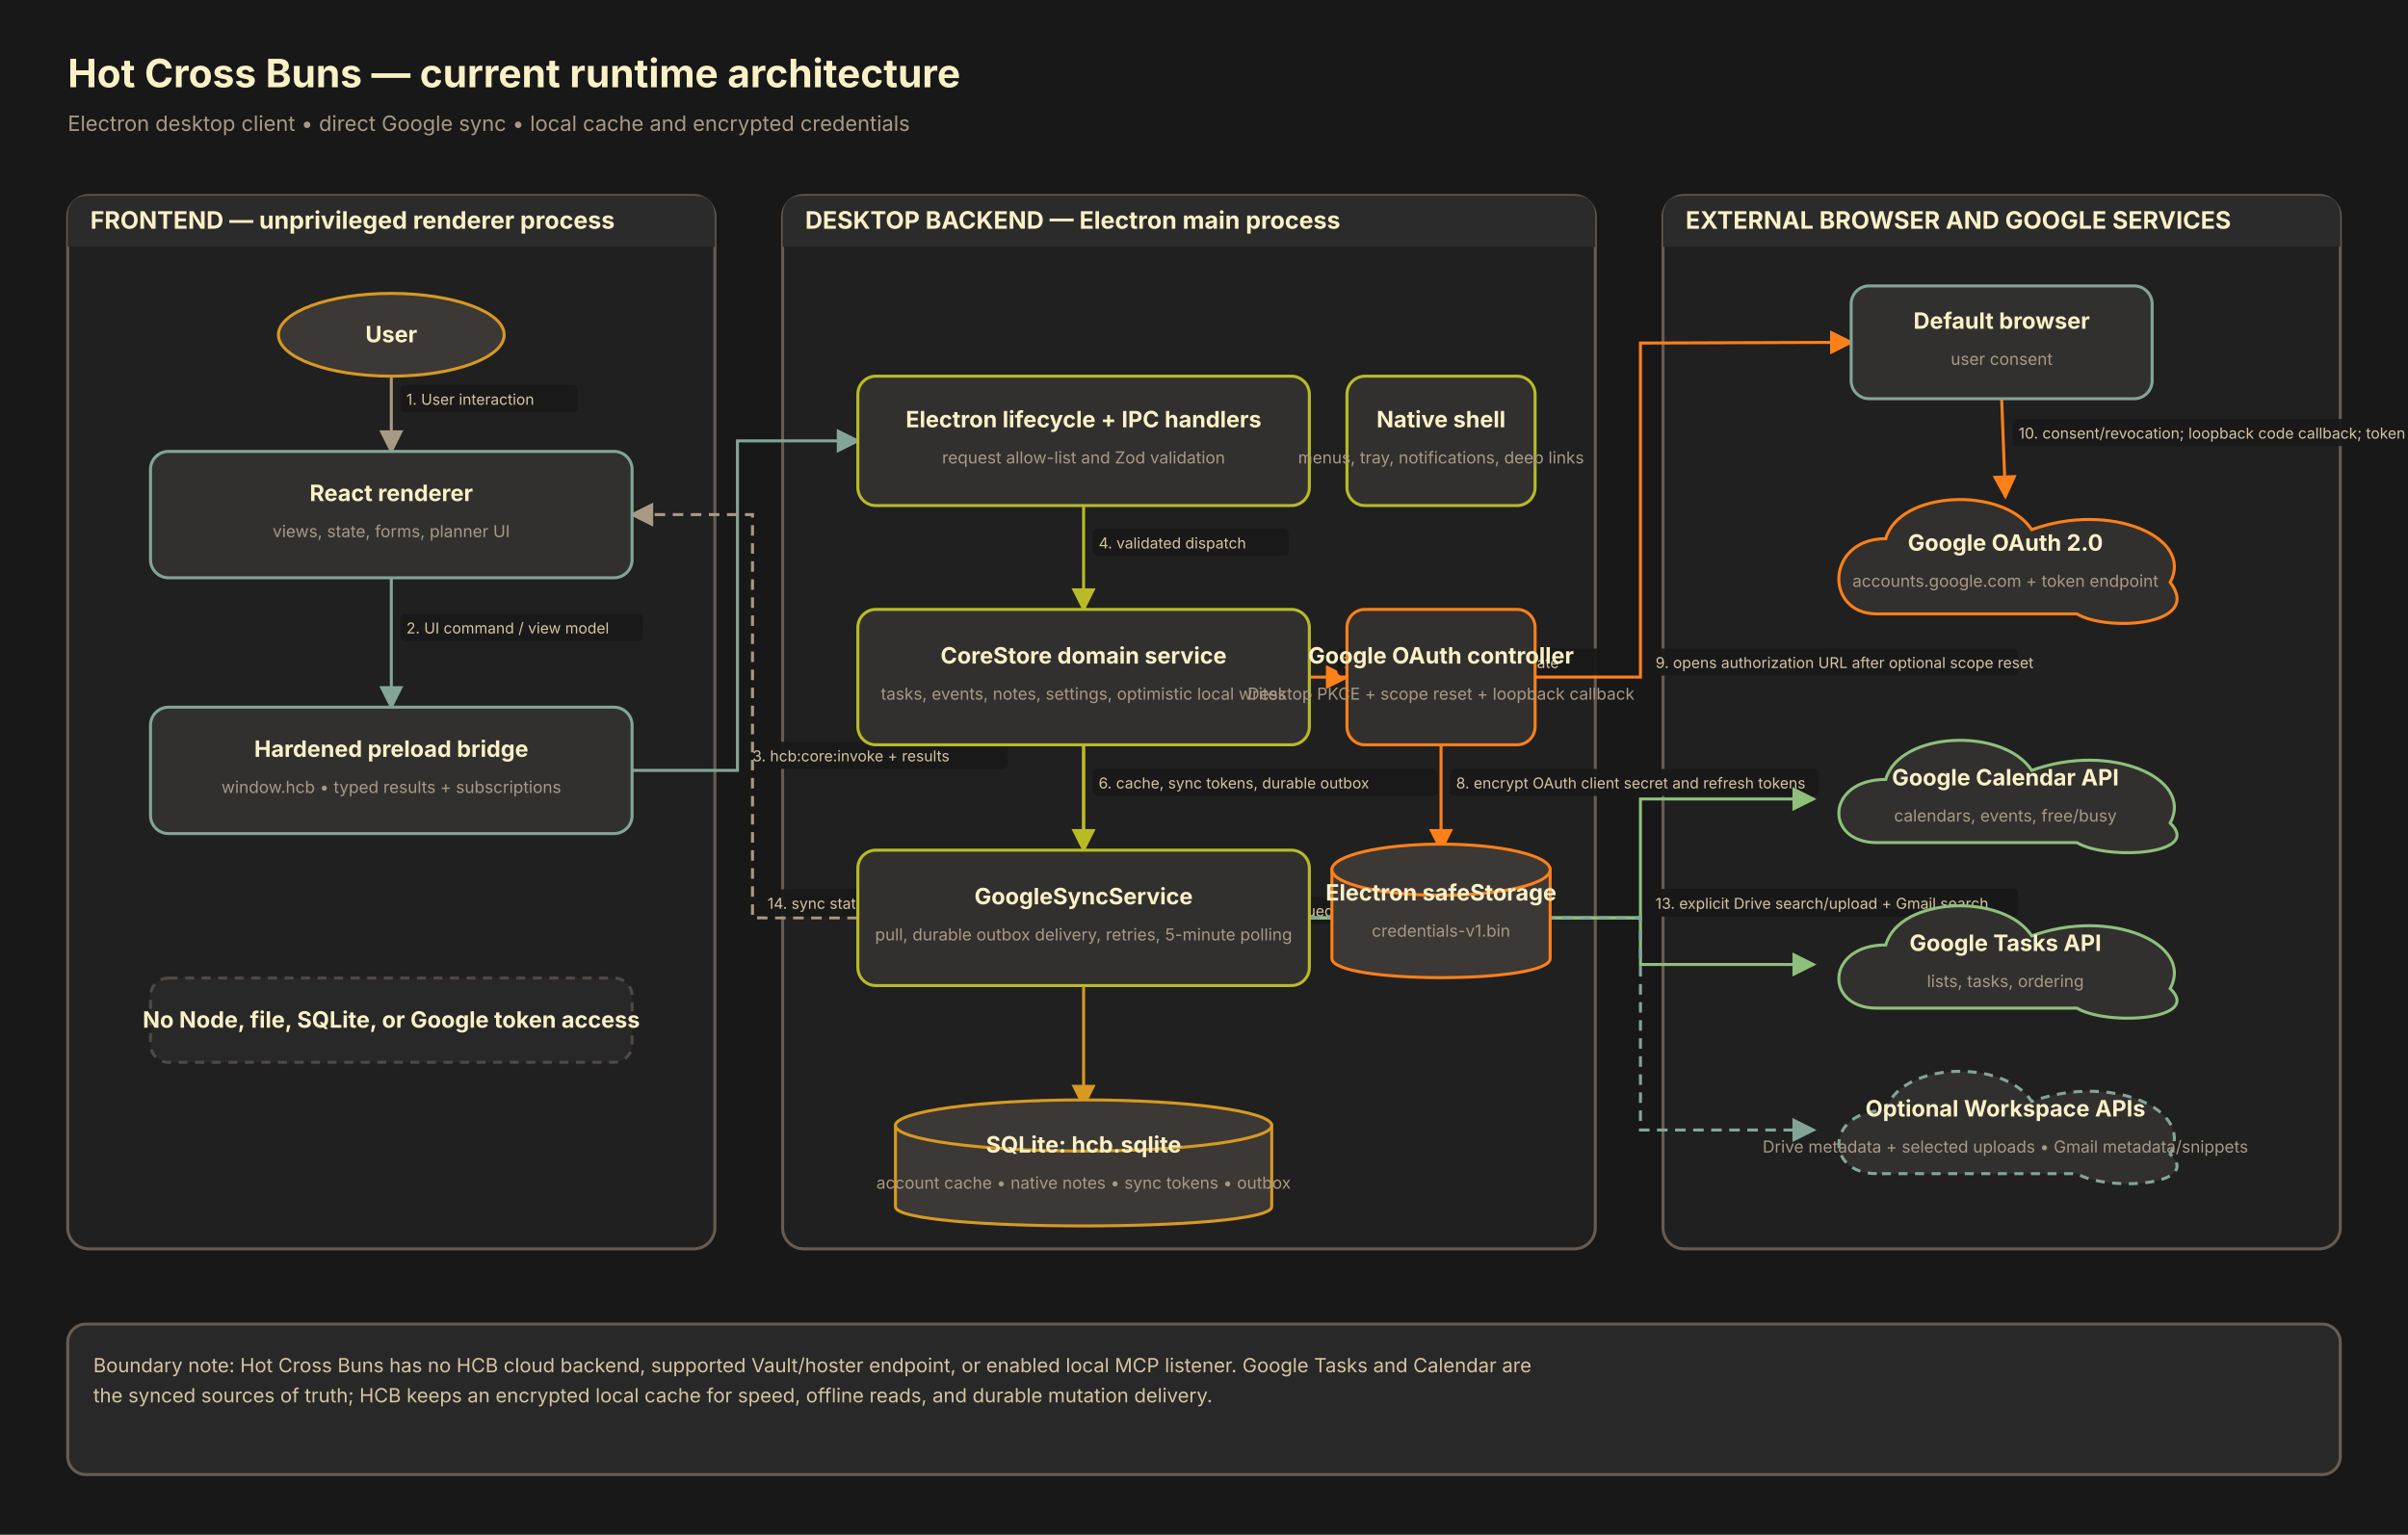
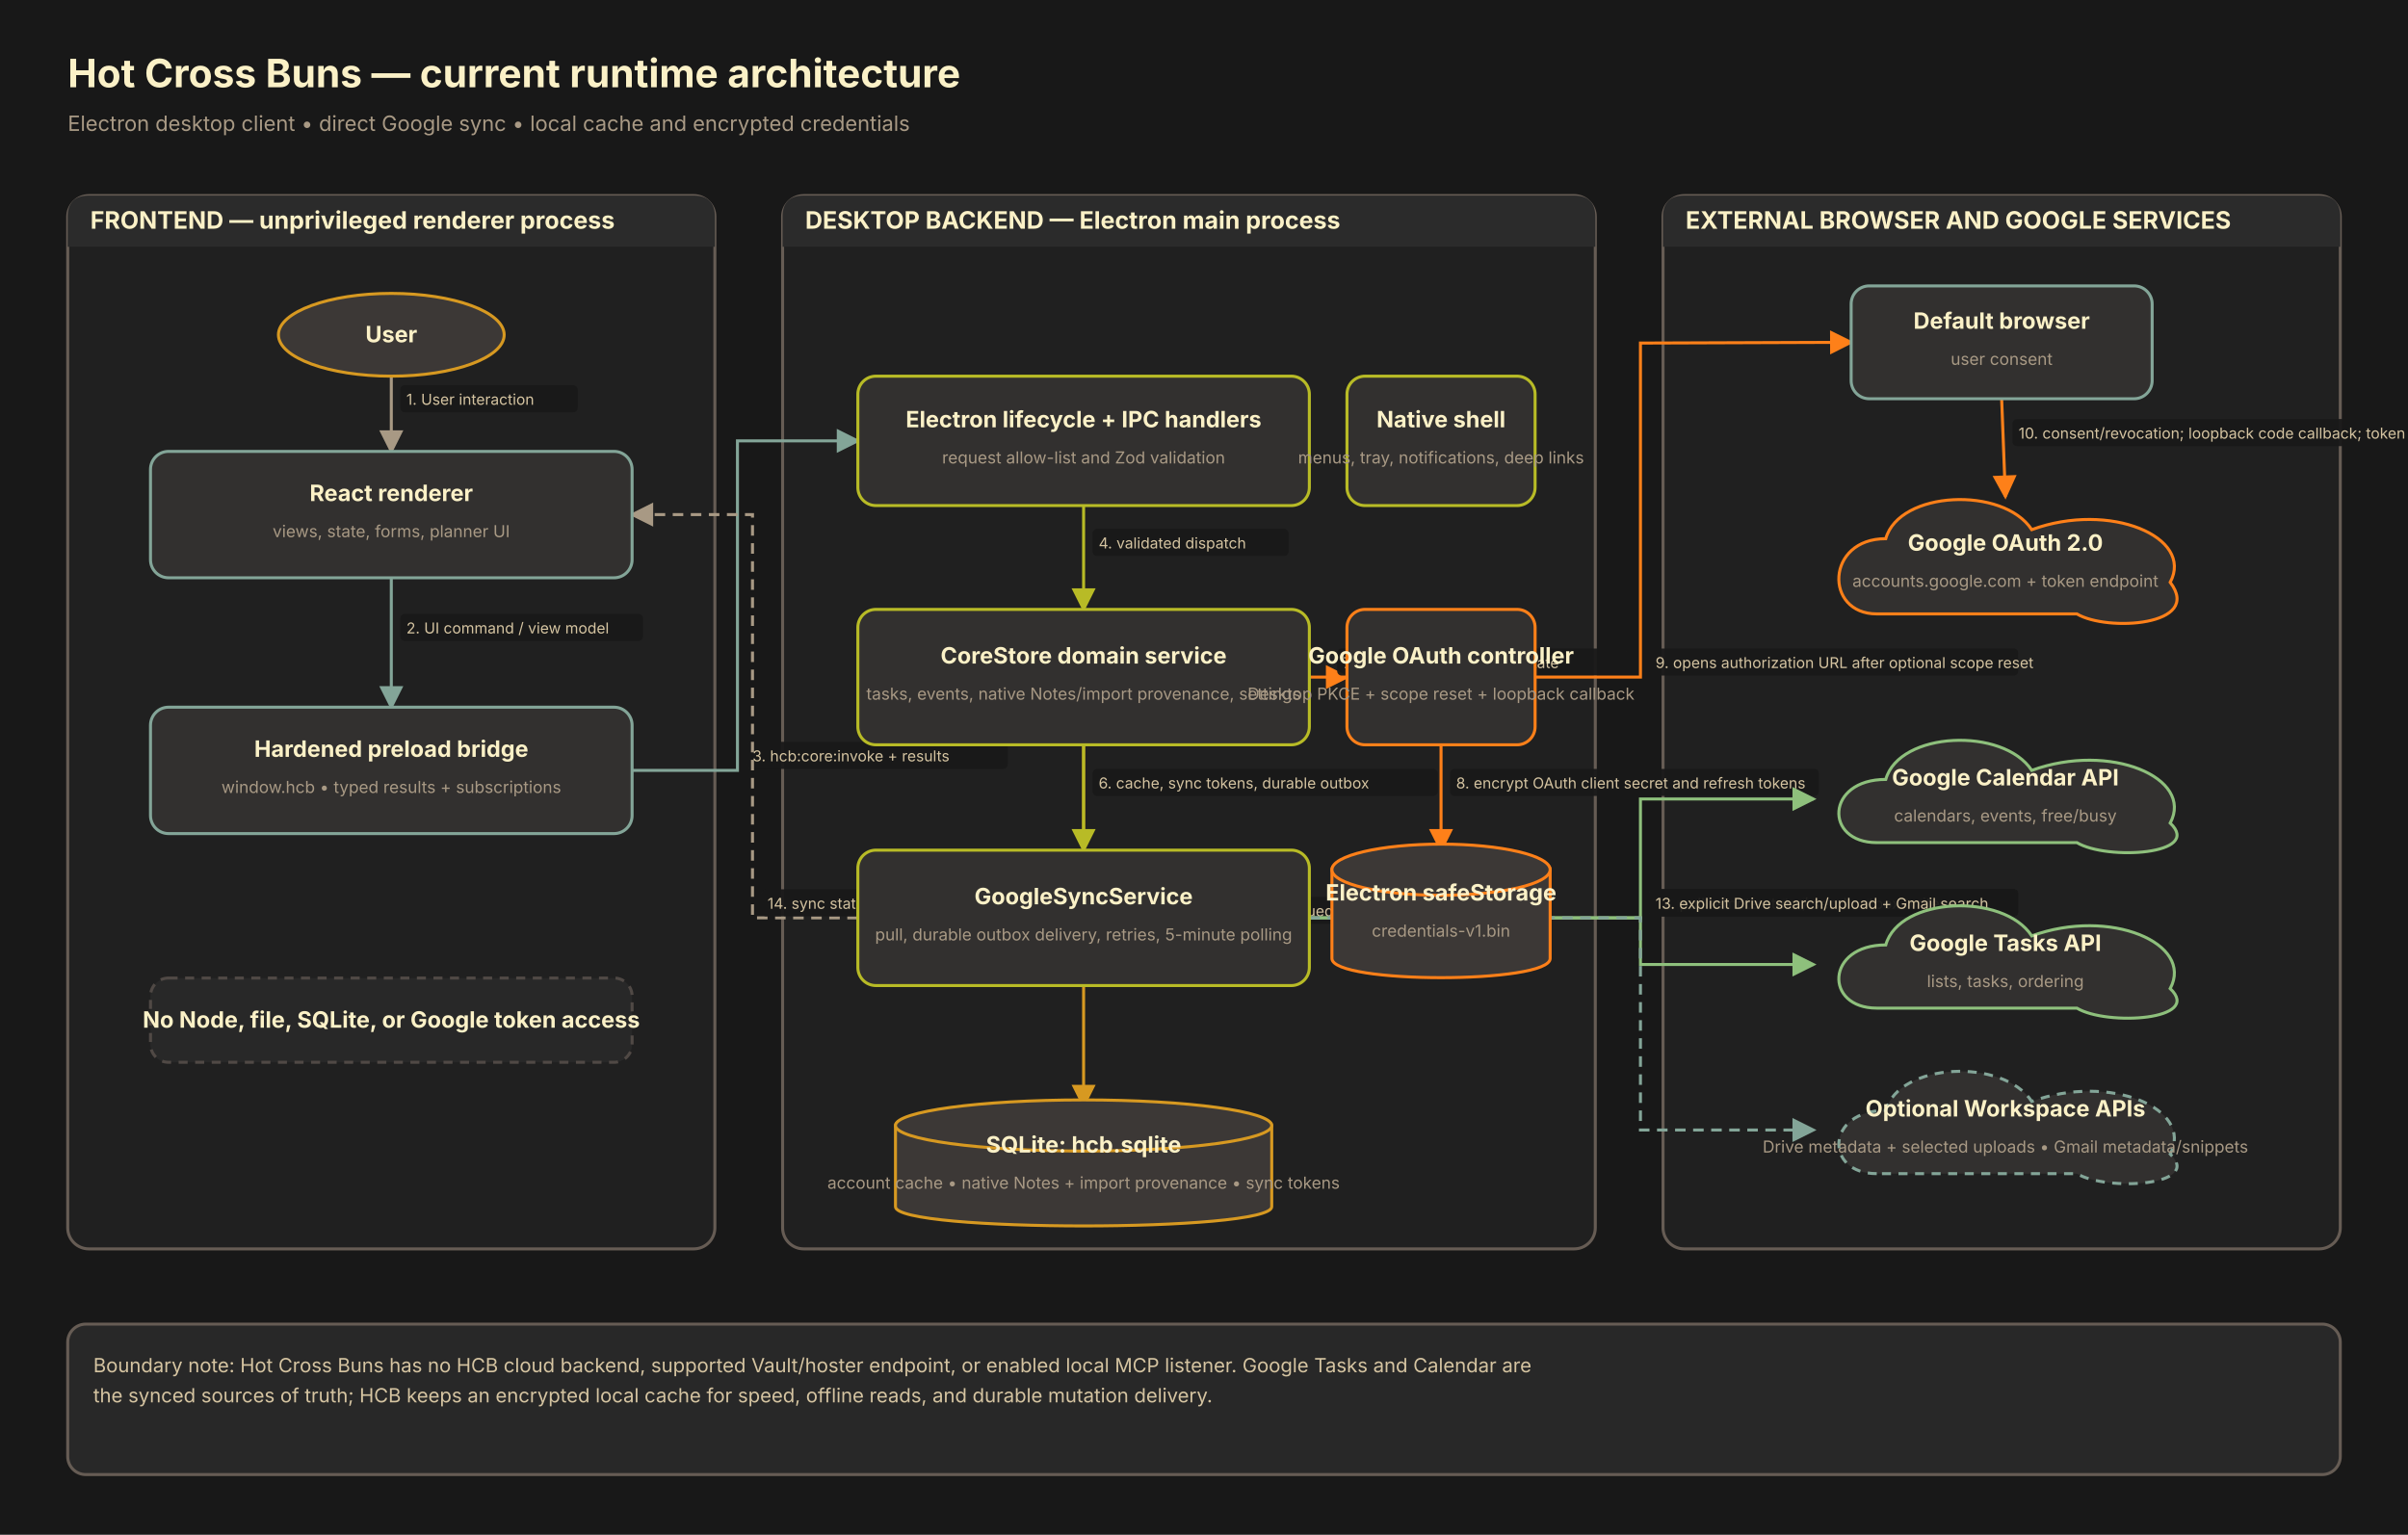
<svg xmlns="http://www.w3.org/2000/svg" width="1600" height="1020" viewBox="0 0 1600 1020" role="img" aria-labelledby="title description">
  <defs>
    <style>
    text { font-family: Inter, ui-sans-serif, system-ui, -apple-system, BlinkMacSystemFont, "Segoe UI", sans-serif; }
    .groupLabel { fill: #fbf1c7; font-size: 16px; font-weight: 700; }
    .nodeLabel { fill: #fbf1c7; font-size: 15px; font-weight: 700; }
    .detail { fill: #a89984; font-size: 11px; }
    .edgeLabel { fill: #d5c4a1; font-size: 10px; }
  </style>
    <marker id="arrow-muted" markerWidth="8" markerHeight="8" refX="7" refY="4" orient="auto">
      <path d="M 0 0 L 8 4 L 0 8 z" fill="#a89984" />
    </marker>
    <marker id="arrow-blue" markerWidth="8" markerHeight="8" refX="7" refY="4" orient="auto">
      <path d="M 0 0 L 8 4 L 0 8 z" fill="#83a598" />
    </marker>
    <marker id="arrow-green" markerWidth="8" markerHeight="8" refX="7" refY="4" orient="auto">
      <path d="M 0 0 L 8 4 L 0 8 z" fill="#b8bb26" />
    </marker>
    <marker id="arrow-brightGreen" markerWidth="8" markerHeight="8" refX="7" refY="4" orient="auto">
      <path d="M 0 0 L 8 4 L 0 8 z" fill="#8ec07c" />
    </marker>
    <marker id="arrow-yellow" markerWidth="8" markerHeight="8" refX="7" refY="4" orient="auto">
      <path d="M 0 0 L 8 4 L 0 8 z" fill="#d79921" />
    </marker>
    <marker id="arrow-orange" markerWidth="8" markerHeight="8" refX="7" refY="4" orient="auto">
      <path d="M 0 0 L 8 4 L 0 8 z" fill="#fe8019" />
    </marker>
  </defs>
  <rect width="1600" height="1020" fill="#181818" />
  <text x="45" y="58" fill="#fbf1c7" font-size="26" font-weight="700">Hot Cross Buns — current runtime architecture</text>
  <text x="45" y="87" fill="#a89984" font-size="14">Electron desktop client • direct Google sync • local cache and encrypted credentials</text>
  <g>
    <rect x="45" y="130" width="430" height="700" rx="14" fill="#202020" stroke="#665c54" stroke-width="2" />
    <path d="M 59 130 H 461 Q 475 130 475 144 V 164 H 45 V 144 Q 45 130 59 130" fill="#2b2b2b" />
    <text x="60" y="152" class="groupLabel">FRONTEND — unprivileged renderer process</text>
  </g>
  <g>
    <rect x="520" y="130" width="540" height="700" rx="14" fill="#202020" stroke="#665c54" stroke-width="2" />
    <path d="M 534 130 H 1046 Q 1060 130 1060 144 V 164 H 520 V 144 Q 520 130 534 130" fill="#2b2b2b" />
    <text x="535" y="152" class="groupLabel">DESKTOP BACKEND — Electron main process</text>
  </g>
  <g>
    <rect x="1105" y="130" width="450" height="700" rx="14" fill="#202020" stroke="#665c54" stroke-width="2" />
    <path d="M 1119 130 H 1541 Q 1555 130 1555 144 V 164 H 1105 V 144 Q 1105 130 1119 130" fill="#2b2b2b" />
    <text x="1120" y="152" class="groupLabel">EXTERNAL BROWSER AND GOOGLE SERVICES</text>
  </g>
  <g>
    <path d="M 260 250 L 260 300" fill="none" stroke="#a89984" stroke-width="2" marker-end="url(#arrow-muted)" />
    <rect x="266" y="256" width="117.8" height="18" rx="3" fill="#181818" opacity="0.94" />
    <text x="270" y="269" class="edgeLabel">1. User interaction</text>
  </g>
  <g>
    <path d="M 260 384 L 260 470" fill="none" stroke="#83a598" stroke-width="2" marker-end="url(#arrow-blue)" />
    <rect x="266" y="408" width="161.2" height="18" rx="3" fill="#181818" opacity="0.94" />
    <text x="270" y="421" class="edgeLabel">2. UI command / view model</text>
  </g>
  <g>
    <path d="M 420 512 L 490 512 L 490 293 L 570 293" fill="none" stroke="#83a598" stroke-width="2" marker-end="url(#arrow-blue)" />
    <rect x="496" y="493" width="173.6" height="18" rx="3" fill="#181818" opacity="0.94" />
    <text x="500" y="506" class="edgeLabel">3. hcb:core:invoke + results</text>
  </g>
  <g>
    <path d="M 720 336 L 720 405" fill="none" stroke="#b8bb26" stroke-width="2" marker-end="url(#arrow-green)" />
    <rect x="726" y="351.5" width="130.2" height="18" rx="3" fill="#181818" opacity="0.94" />
    <text x="730" y="364.5" class="edgeLabel">4. validated dispatch</text>
  </g>
  <g>
    <path d="M 720 495 L 720 735" fill="none" stroke="#d79921" stroke-width="2" marker-end="url(#arrow-yellow)" />
    <rect x="726" y="596" width="245" height="18" rx="3" fill="#181818" opacity="0.94" />
    <text x="730" y="609" class="edgeLabel">5. optimistic local state + queued mutation</text>
  </g>
  <g>
    <path d="M 720 495 L 720 565" fill="none" stroke="#b8bb26" stroke-width="2" marker-end="url(#arrow-green)" />
    <rect x="726" y="511" width="229.4" height="18" rx="3" fill="#181818" opacity="0.94" />
    <text x="730" y="524" class="edgeLabel">6. cache, sync tokens, durable outbox</text>
  </g>
  <g>
    <path d="M 870 450 L 895 450" fill="none" stroke="#fe8019" stroke-width="2" marker-end="url(#arrow-orange)" />
    <rect x="888.5" y="431" width="192.2" height="18" rx="3" fill="#181818" opacity="0.94" />
    <text x="892.5" y="444" class="edgeLabel">7. OAuth config / session state</text>
  </g>
  <g>
    <path d="M 957.5 495 L 957.5 565" fill="none" stroke="#fe8019" stroke-width="2" marker-end="url(#arrow-orange)" />
    <rect x="963.5" y="511" width="245" height="18" rx="3" fill="#181818" opacity="0.94" />
    <text x="967.5" y="524" class="edgeLabel">8. encrypt OAuth client secret and refresh tokens</text>
  </g>
  <g>
    <path d="M 1020 450 L 1090 450 L 1090 228 L 1230 227.5" fill="none" stroke="#fe8019" stroke-width="2" marker-end="url(#arrow-orange)" />
    <rect x="1096" y="431" width="245" height="18" rx="3" fill="#181818" opacity="0.94" />
    <text x="1100" y="444" class="edgeLabel">9. opens authorization URL after optional scope reset</text>
  </g>
  <g>
    <path d="M 1330 265 L 1332.5 330" fill="none" stroke="#fe8019" stroke-width="2" marker-end="url(#arrow-orange)" />
    <rect x="1337.25" y="278.5" width="245" height="18" rx="3" fill="#181818" opacity="0.94" />
    <text x="1341.25" y="291.5" class="edgeLabel">10. consent/revocation; loopback code callback; token exchange</text>
  </g>
  <g>
    <path d="M 870 610 L 1090 610 L 1090 531 L 1205 531" fill="none" stroke="#8ec07c" stroke-width="2" marker-end="url(#arrow-brightGreen)" />
    <rect x="1096" y="591" width="245" height="18" rx="3" fill="#181818" opacity="0.94" />
    <text x="1100" y="604" class="edgeLabel">11. pull remote state / send outbox writes</text>
  </g>
  <g>
    <path d="M 870 610 L 1090 610 L 1090 641 L 1205 641" fill="none" stroke="#8ec07c" stroke-width="2" marker-end="url(#arrow-brightGreen)" />
    <rect x="1096" y="591" width="245" height="18" rx="3" fill="#181818" opacity="0.94" />
    <text x="1100" y="604" class="edgeLabel">12. pull remote state / send outbox writes</text>
  </g>
  <g>
    <path d="M 870 610 L 1090 610 L 1090 751 L 1205 751" fill="none" stroke="#83a598" stroke-width="2" stroke-dasharray="7 5" marker-end="url(#arrow-blue)" />
    <rect x="1096" y="591" width="245" height="18" rx="3" fill="#181818" opacity="0.94" />
    <text x="1100" y="604" class="edgeLabel">13. explicit Drive search/upload + Gmail search</text>
  </g>
  <g>
    <path d="M 570 610 L 500 610 L 500 342 L 420 342" fill="none" stroke="#a89984" stroke-width="2" stroke-dasharray="7 5" marker-end="url(#arrow-muted)" />
    <rect x="506" y="591" width="173.6" height="18" rx="3" fill="#181818" opacity="0.94" />
    <text x="510" y="604" class="edgeLabel">14. sync status subscription</text>
  </g>
  <g>
    <ellipse cx="260" cy="222.5" rx="75" ry="27.5" fill="#3c3836" stroke="#d79921" stroke-width="2" />
    <text x="260" y="227.5" text-anchor="middle" class="nodeLabel">User</text>
  </g>
  <g>
    <rect x="100" y="300" width="320" height="84" rx="12" fill="#32302f" stroke="#83a598" stroke-width="2" />
    <text x="260" y="333" text-anchor="middle" class="nodeLabel">React renderer</text>
    <text x="260" y="357" text-anchor="middle" class="detail">views, state, forms, planner UI</text>
  </g>
  <g>
    <rect x="100" y="470" width="320" height="84" rx="12" fill="#32302f" stroke="#83a598" stroke-width="2" />
    <text x="260" y="503" text-anchor="middle" class="nodeLabel">Hardened preload bridge</text>
    <text x="260" y="527" text-anchor="middle" class="detail">window.hcb • typed results + subscriptions</text>
  </g>
  <g>
    <rect x="100" y="650" width="320" height="56" rx="12" fill="#282828" stroke="#504945" stroke-width="2" stroke-dasharray="6 5" />
    <text x="260" y="683" text-anchor="middle" class="nodeLabel">No Node, file, SQLite, or Google token access</text>
  </g>
  <g>
    <rect x="570" y="250" width="300" height="86" rx="12" fill="#32302f" stroke="#b8bb26" stroke-width="2" />
    <text x="720" y="284" text-anchor="middle" class="nodeLabel">Electron lifecycle + IPC handlers</text>
    <text x="720" y="308" text-anchor="middle" class="detail">request allow-list and Zod validation</text>
  </g>
  <g>
    <rect x="895" y="250" width="125" height="86" rx="12" fill="#32302f" stroke="#b8bb26" stroke-width="2" />
    <text x="957.5" y="284" text-anchor="middle" class="nodeLabel">Native shell</text>
    <text x="957.5" y="308" text-anchor="middle" class="detail">menus, tray, notifications, deep links</text>
  </g>
  <g>
    <rect x="570" y="405" width="300" height="90" rx="12" fill="#32302f" stroke="#b8bb26" stroke-width="2" />
    <text x="720" y="441" text-anchor="middle" class="nodeLabel">CoreStore domain service</text>
-     <text x="720" y="465" text-anchor="middle" class="detail">tasks, events, notes, settings, optimistic local writes</text>
+     <text x="720" y="465" text-anchor="middle" class="detail">tasks, events, native Notes/import provenance, settings</text>
  </g>
  <g>
    <rect x="895" y="405" width="125" height="90" rx="12" fill="#32302f" stroke="#fe8019" stroke-width="2" />
    <text x="957.5" y="441" text-anchor="middle" class="nodeLabel">Google OAuth controller</text>
    <text x="957.5" y="465" text-anchor="middle" class="detail">Desktop PKCE + scope reset + loopback callback</text>
  </g>
  <g>
    <rect x="570" y="565" width="300" height="90" rx="12" fill="#32302f" stroke="#b8bb26" stroke-width="2" />
    <text x="720" y="601" text-anchor="middle" class="nodeLabel">GoogleSyncService</text>
    <text x="720" y="625" text-anchor="middle" class="detail">pull, durable outbox delivery, retries, 5-minute polling</text>
  </g>
  <g>
    <path d="M 595 748 C 595 731, 845 731, 845 748 L 845 802 C 845 819, 595 819, 595 802 Z" fill="#3c3836" stroke="#d79921" stroke-width="2" />
    <ellipse cx="720" cy="748" rx="125" ry="17" fill="#3c3836" stroke="#d79921" stroke-width="2" />
    <text x="720" y="766" text-anchor="middle" class="nodeLabel">SQLite: hcb.sqlite</text>
-     <text x="720" y="790" text-anchor="middle" class="detail">account cache • native notes • sync tokens • outbox</text>
+     <text x="720" y="790" text-anchor="middle" class="detail">account cache • native Notes + import provenance • sync tokens</text>
  </g>
  <g>
    <path d="M 885 578 C 885 561, 1030 561, 1030 578 L 1030 637 C 1030 654, 885 654, 885 637 Z" fill="#3c3836" stroke="#fe8019" stroke-width="2" />
    <ellipse cx="957.5" cy="578" rx="72.5" ry="17" fill="#3c3836" stroke="#fe8019" stroke-width="2" />
    <text x="957.5" y="598.5" text-anchor="middle" class="nodeLabel">Electron safeStorage</text>
    <text x="957.5" y="622.5" text-anchor="middle" class="detail">credentials-v1.bin</text>
  </g>
  <g>
    <rect x="1230" y="190" width="200" height="75" rx="12" fill="#32302f" stroke="#83a598" stroke-width="2" />
    <text x="1330" y="218.5" text-anchor="middle" class="nodeLabel">Default browser</text>
    <text x="1330" y="242.5" text-anchor="middle" class="detail">user consent</text>
  </g>
  <g>
    <path d="M 1247 408 C 1212 408, 1213 358, 1253 358 C 1262 326, 1331 323, 1350 352 C 1402 333, 1458 357, 1442 387 C 1464 416, 1400 420, 1380 408 Z" fill="#32302f" stroke="#fe8019" stroke-width="2" />
    <text x="1332.5" y="366" text-anchor="middle" class="nodeLabel">Google OAuth 2.0</text>
    <text x="1332.5" y="390" text-anchor="middle" class="detail">accounts.google.com + token endpoint</text>
  </g>
  <g>
    <path d="M 1247 560 C 1212 560, 1213 518, 1253 518 C 1262 486, 1331 483, 1350 512 C 1402 493, 1458 517, 1442 547 C 1464 568, 1400 572, 1380 560 Z" fill="#32302f" stroke="#8ec07c" stroke-width="2" />
    <text x="1332.5" y="522" text-anchor="middle" class="nodeLabel">Google Calendar API</text>
    <text x="1332.5" y="546" text-anchor="middle" class="detail">calendars, events, free/busy</text>
  </g>
  <g>
    <path d="M 1247 670 C 1212 670, 1213 628, 1253 628 C 1262 596, 1331 593, 1350 622 C 1402 603, 1458 627, 1442 657 C 1464 678, 1400 682, 1380 670 Z" fill="#32302f" stroke="#8ec07c" stroke-width="2" />
    <text x="1332.5" y="632" text-anchor="middle" class="nodeLabel">Google Tasks API</text>
    <text x="1332.5" y="656" text-anchor="middle" class="detail">lists, tasks, ordering</text>
  </g>
  <g>
    <path d="M 1247 780 C 1212 780, 1213 738, 1253 738 C 1262 706, 1331 703, 1350 732 C 1402 713, 1458 737, 1442 767 C 1464 788, 1400 792, 1380 780 Z" fill="#32302f" stroke="#83a598" stroke-width="2" stroke-dasharray="6 5" />
    <text x="1332.5" y="742" text-anchor="middle" class="nodeLabel">Optional Workspace APIs</text>
    <text x="1332.5" y="766" text-anchor="middle" class="detail">Drive metadata + selected uploads • Gmail metadata/snippets</text>
  </g>
  <rect x="45" y="880" width="1510" height="100" rx="12" fill="#282828" stroke="#665c54" stroke-width="2" />
  <text x="62" y="912" fill="#d5c4a1" font-size="13">
    <tspan x="62" dy="0">Boundary note: Hot Cross Buns has no HCB cloud backend, supported Vault/hoster endpoint, or enabled local MCP listener. Google Tasks and Calendar are</tspan>
    <tspan x="62" dy="20">the synced sources of truth; HCB keeps an encrypted local cache for speed, offline reads, and durable mutation delivery.</tspan>
  </text>
</svg>
